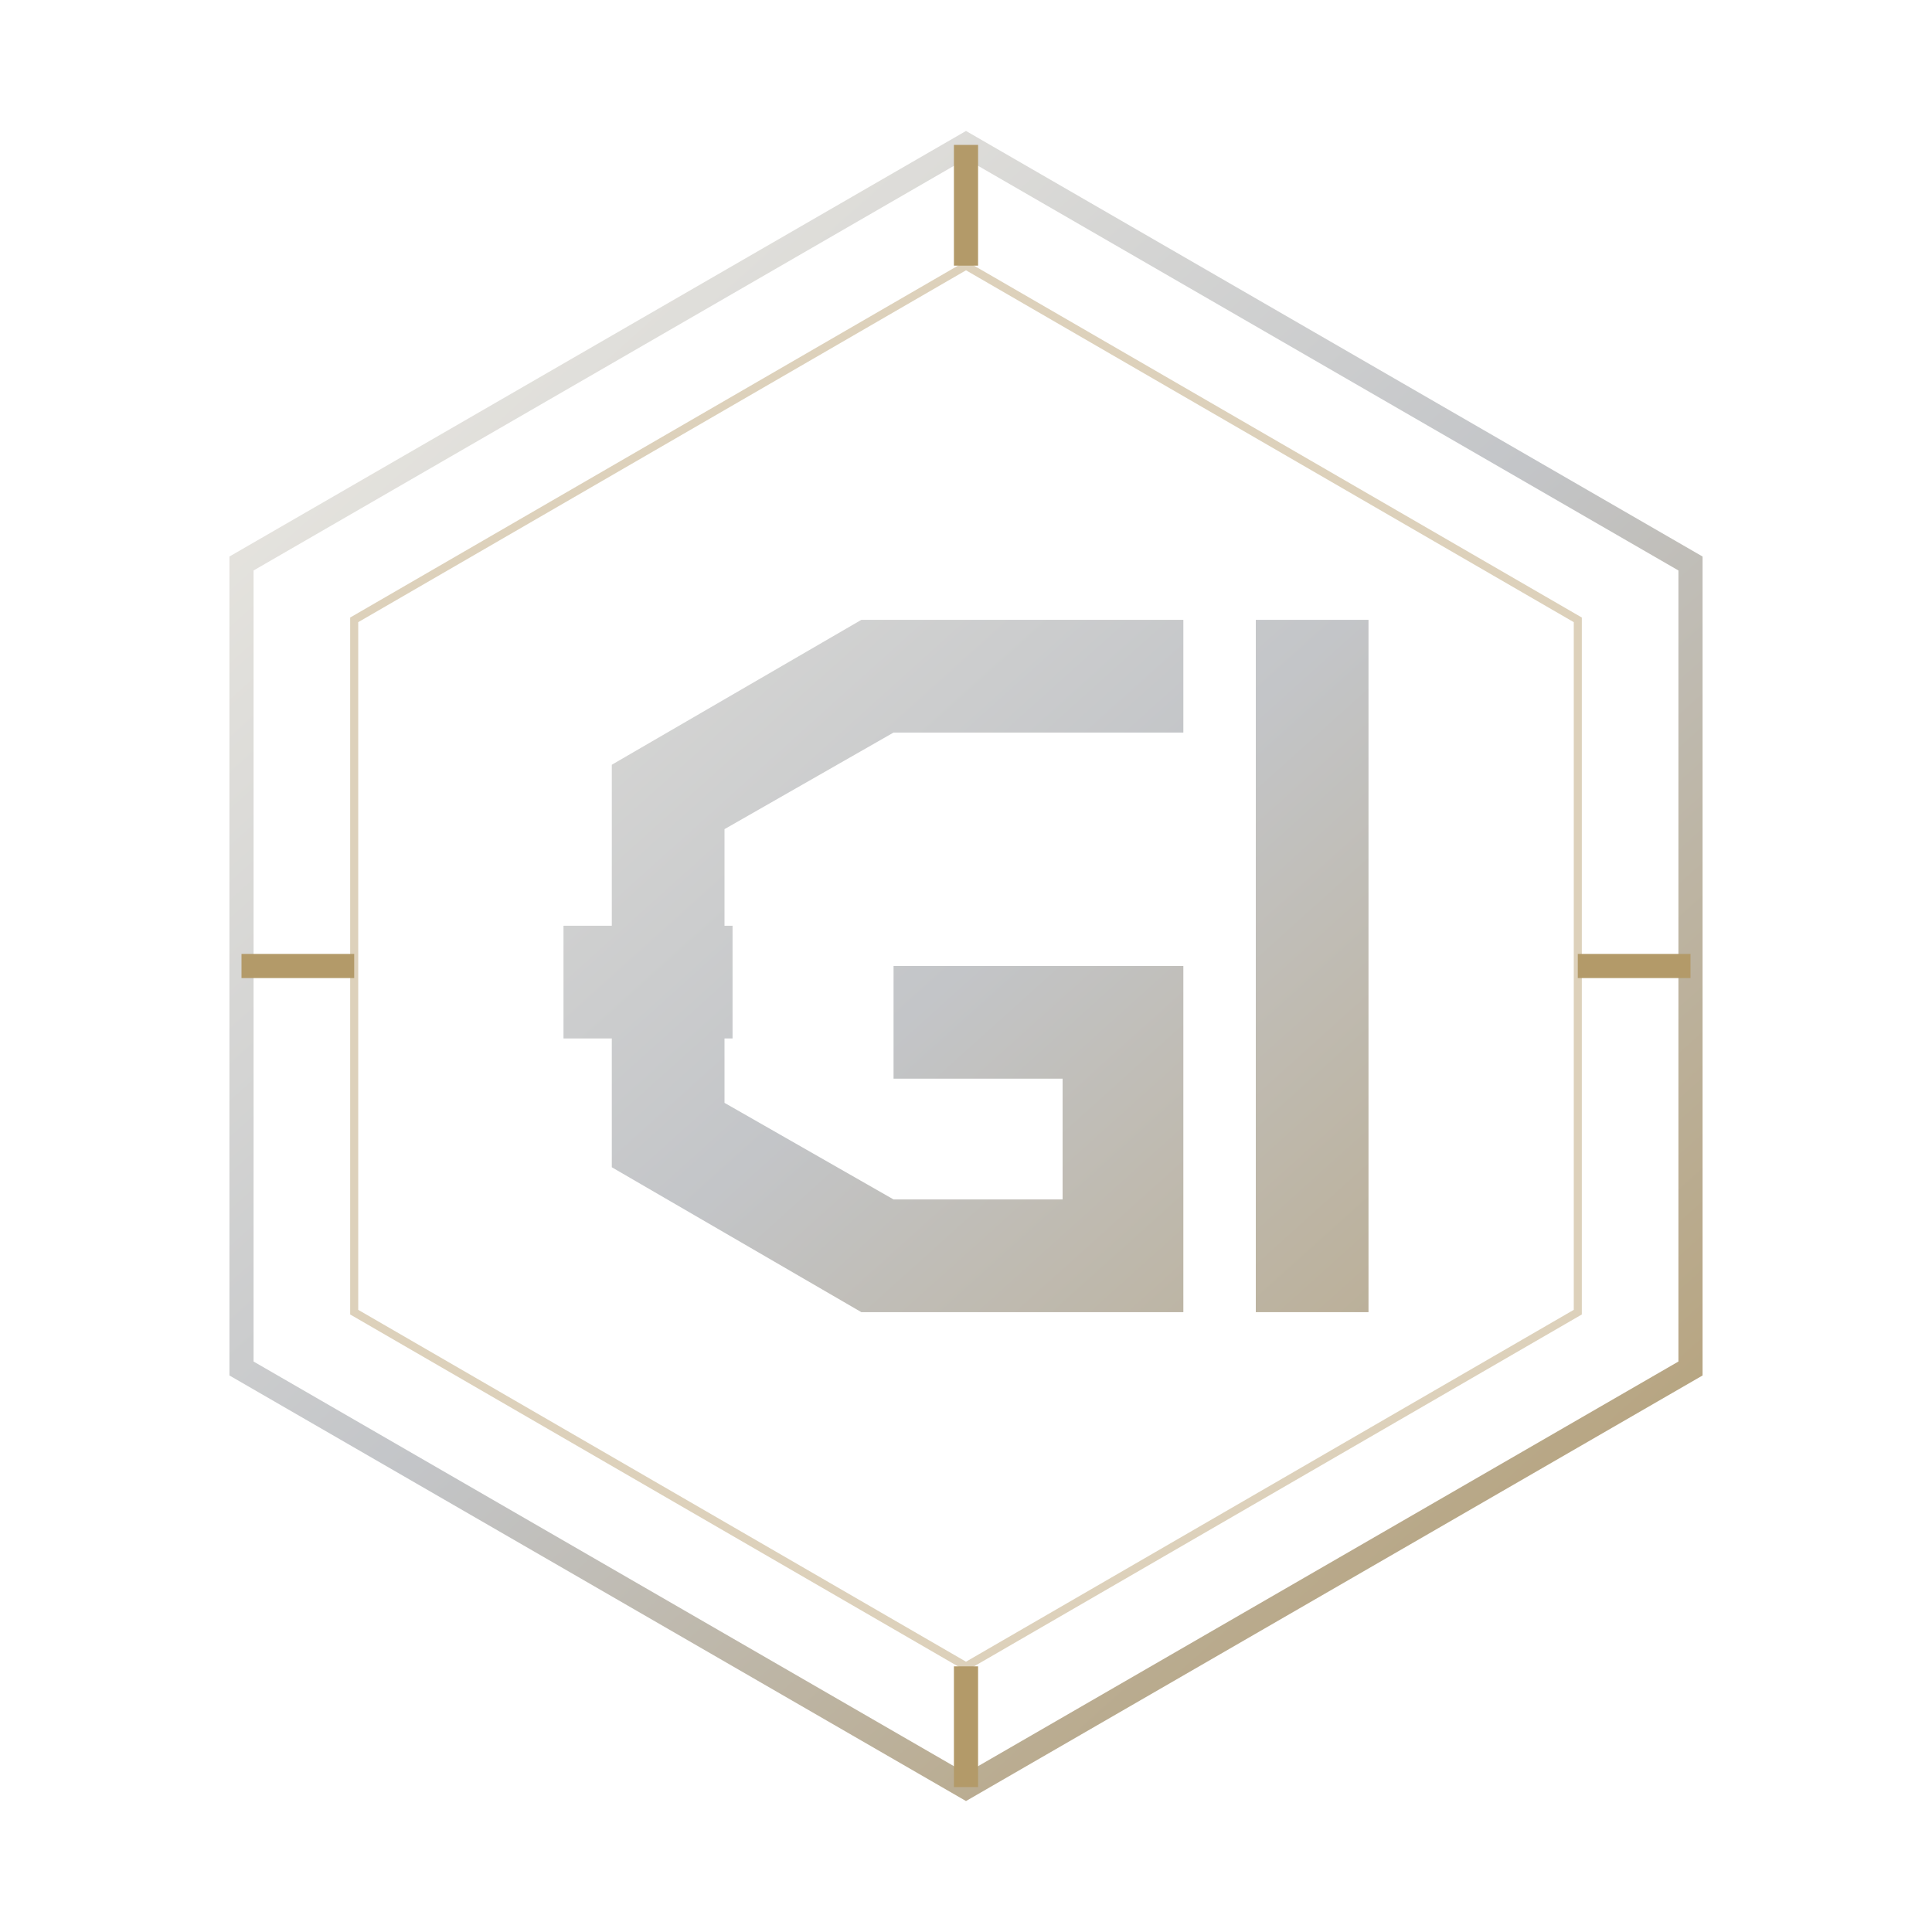
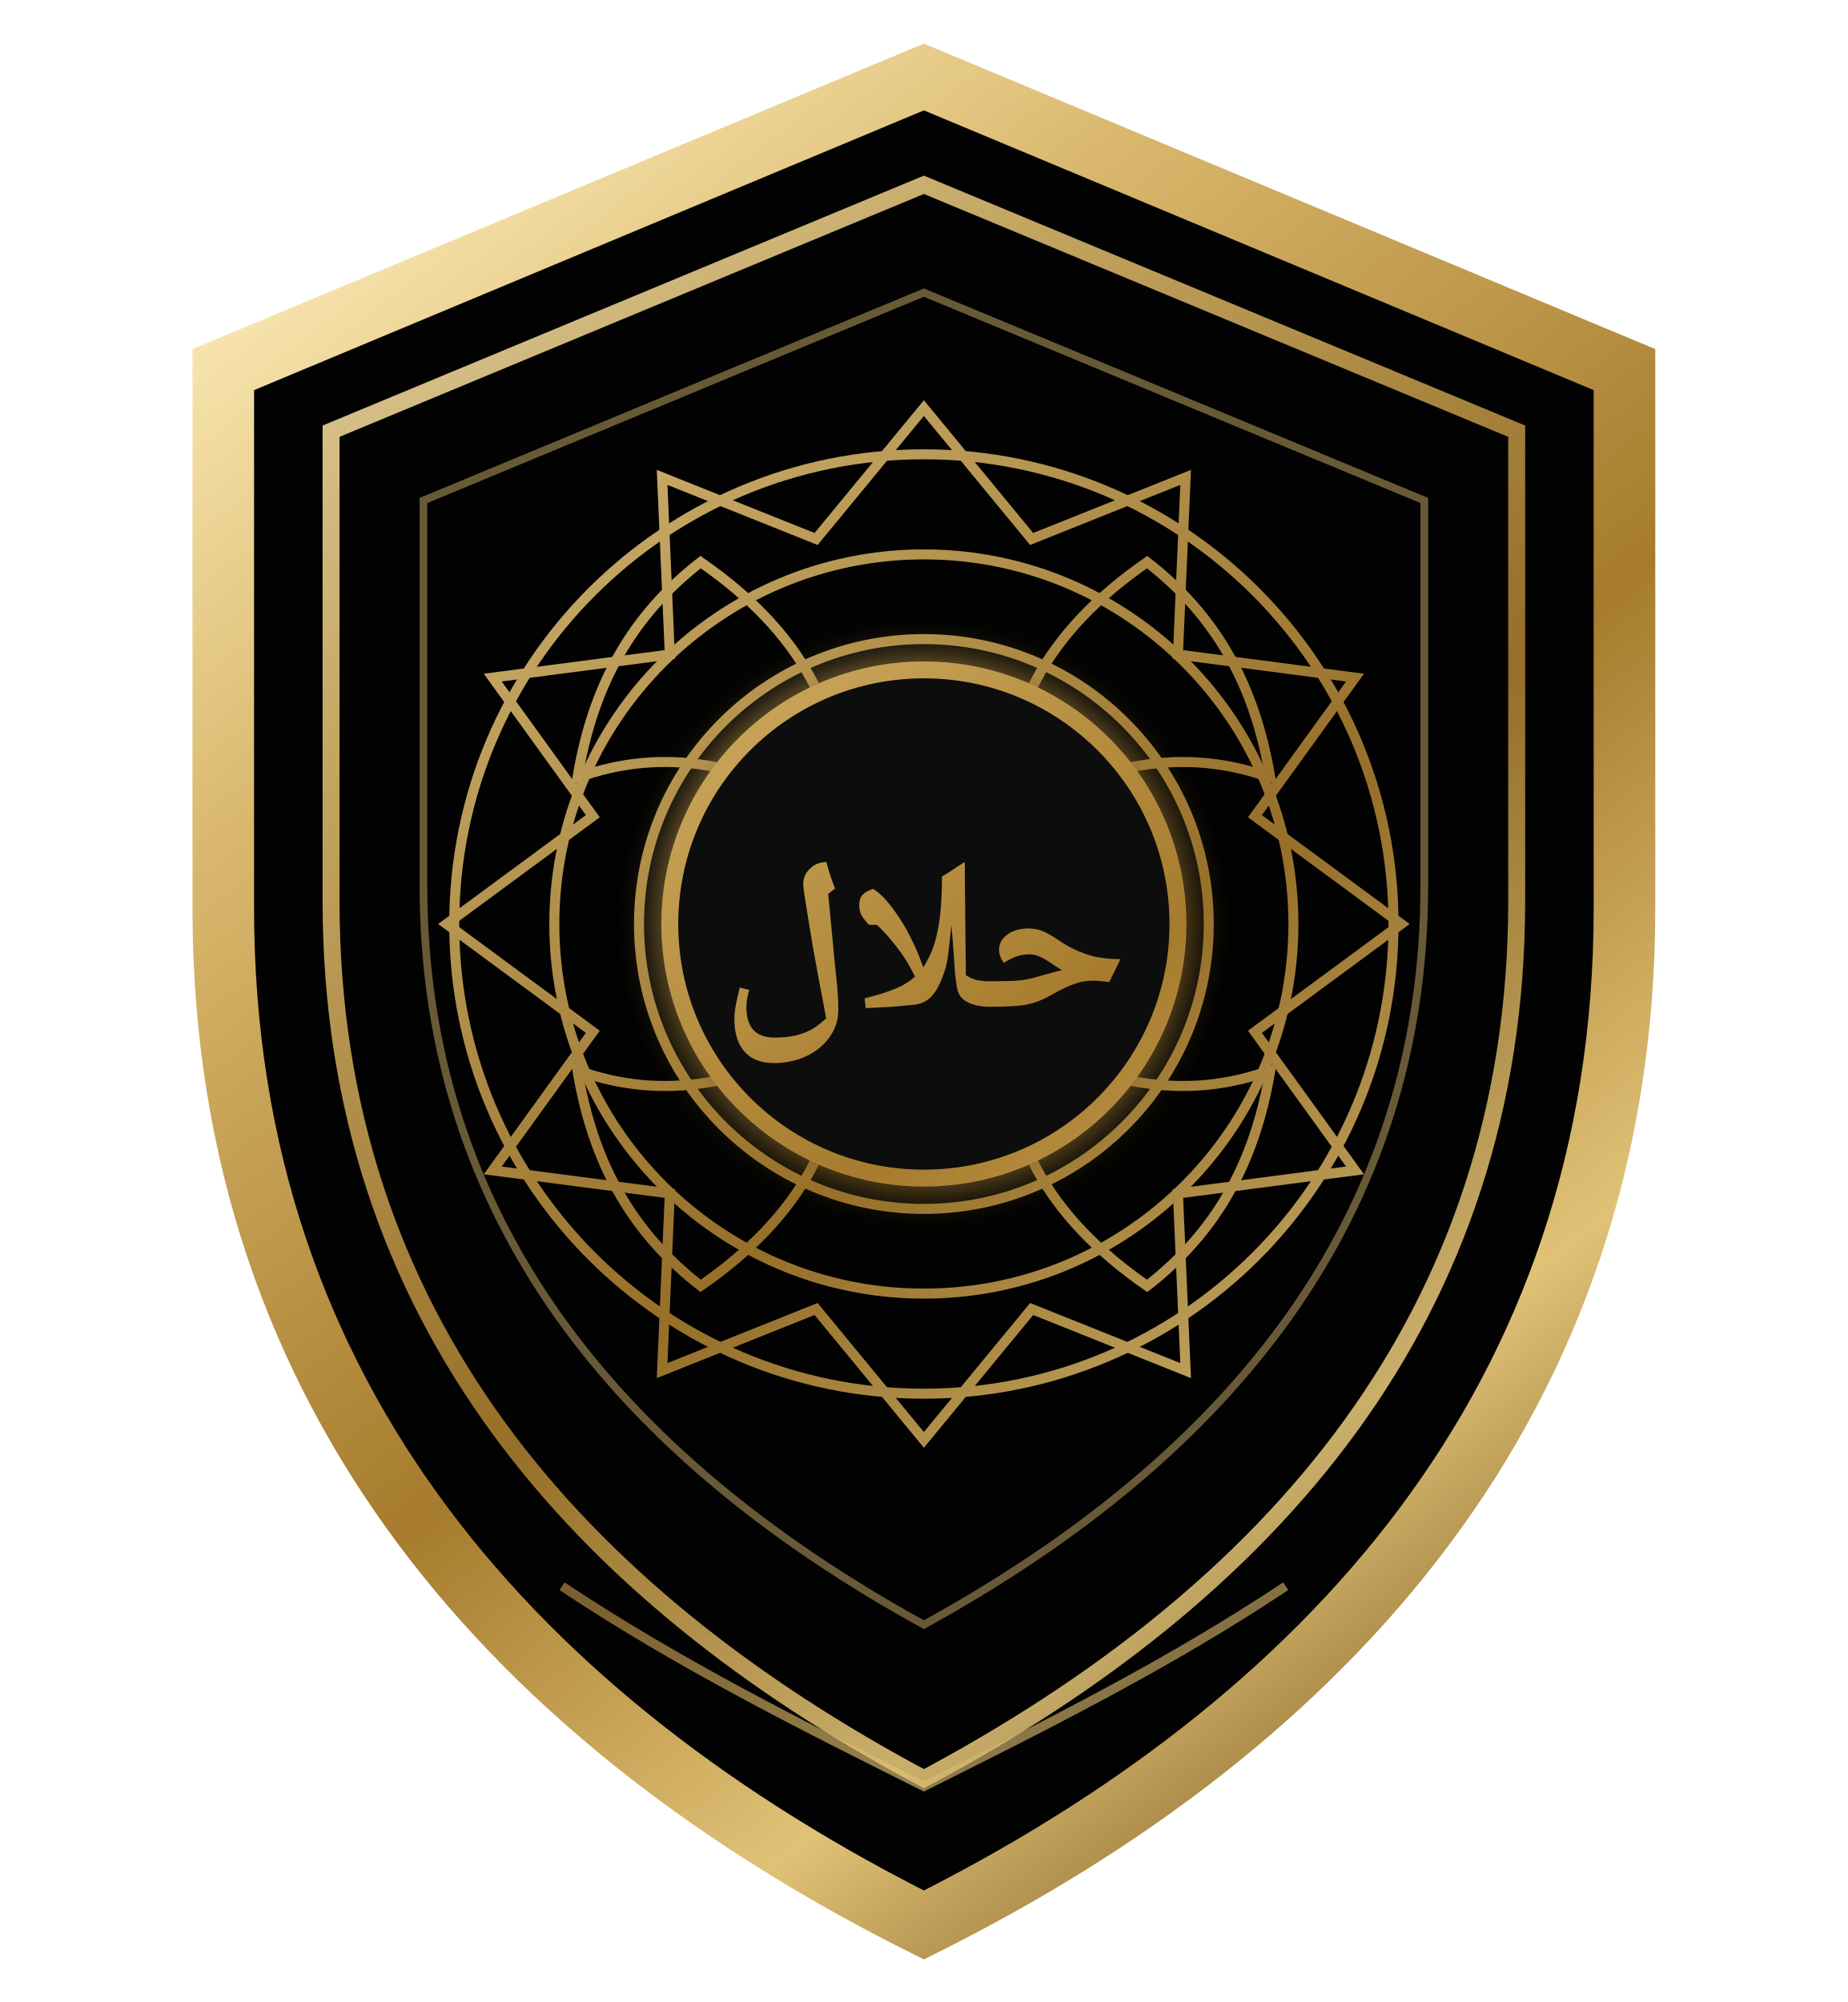
- <svg xmlns="http://www.w3.org/2000/svg" viewBox="0 0 240 240" fill="none">
+ <svg xmlns="http://www.w3.org/2000/svg" viewBox="0 0 240 260" fill="none">
  <defs>
-     <linearGradient id="platinum" x1="30" y1="20" x2="210" y2="220" gradientUnits="userSpaceOnUse">
-       <stop stop-color="#f0ede5" />
-       <stop offset=".5" stop-color="#c3c5c8" />
-       <stop offset="1" stop-color="#b39a69" />
+     <linearGradient id="gold" x1="35" y1="20" x2="205" y2="238" gradientUnits="userSpaceOnUse">
+       <stop stop-color="#FFF0BE" />
+       <stop offset=".24" stop-color="#D9B86D" />
+       <stop offset=".55" stop-color="#A67B2D" />
+       <stop offset=".78" stop-color="#E0C277" />
+       <stop offset="1" stop-color="#6F4C12" />
    </linearGradient>
+     <radialGradient id="dark" cx="0" cy="0" r="1" gradientTransform="translate(120 118) rotate(90) scale(104)">
+       <stop stop-color="#18130A" />
+       <stop offset=".7" stop-color="#090909" />
+       <stop offset="1" stop-color="#020202" />
+     </radialGradient>
+     <filter id="glow" x="-40%" y="-40%" width="180%" height="180%">
+       <feGaussianBlur stdDeviation="2.6" result="b" />
+       <feMerge>
+         <feMergeNode in="b" />
+         <feMergeNode in="SourceGraphic" />
+       </feMerge>
+     </filter>
+     <path id="petal" d="M120 61c8 8 13 16 15 25-8-4-15-5-22-2 0-8 2-16 7-23Z" />
  </defs>
-   <path d="M120 18 210 70v100l-90 52-90-52V70Z" stroke="url(#platinum)" stroke-width="3" />
-   <path d="M120 33 196 77v86l-76 44-76-44V77Z" stroke="#b39a69" opacity=".45" />
-   <path d="M147 77h-40L76 95v50l31 18h40v-43h-36v14h21v15h-21l-21-12v-34l21-12h36Z" fill="url(#platinum)" />
-   <path d="M156 77v86h14V77ZM70 115h21v14H70Z" fill="url(#platinum)" />
-   <path d="M120 18v15M120 207v15M30 120h14M196 120h14" stroke="#b39a69" stroke-width="3" />
+   <path d="M120 10 211 48v70c0 64-39 106-91 132-52-26-91-68-91-132V48L120 10Z" fill="url(#dark)" stroke="url(#gold)" stroke-width="8" />
+   <path d="M120 24 197 56v61c0 54-32 90-77 114-45-24-77-60-77-114V56L120 24Z" stroke="url(#gold)" stroke-width="2.2" opacity=".9" />
+   <path d="M120 38 185 65v50c0 43-25 74-65 96-40-22-65-53-65-96V65L120 38Z" stroke="#D8B96F" stroke-width="1" opacity=".48" />
+   <g fill="none" stroke="url(#gold)" stroke-width="1.3" opacity=".9">
+     <circle cx="120" cy="120" r="61" />
+     <circle cx="120" cy="120" r="48" />
+     <circle cx="120" cy="120" r="37" />
+     <path d="M120 53 134 70 154 62 153 85 176 88 163 106 182 120 163 134 176 152 153 155 154 178 134 170 120 187 106 170 86 178 87 155 64 152 77 134 58 120 77 106 64 88 87 85 86 62 106 70Z" />
+     <path d="M91 73c13 9 19 20 18 33-12-7-23-9-34-5 2-12 7-21 16-28ZM149 73c-13 9-19 20-18 33 12-7 23-9 34-5-2-12-7-21-16-28ZM91 167c13-9 19-20 18-33-12 7-23 9-34 5 2 12 7 21 16 28ZM149 167c-13-9-19-20-18-33 12 7 23 9 34 5-2 12-7 21-16 28Z" />
+   </g>
+   <circle cx="120" cy="120" r="33" fill="#070707" stroke="url(#gold)" stroke-width="2.2" filter="url(#glow)" />
+   <text x="120" y="131" text-anchor="middle" direction="rtl" unicode-bidi="bidi-override" fill="url(#gold)" font-family="Amiri, 'Noto Naskh Arabic', serif" font-size="28" font-weight="700">حلال</text>
+   <path d="M73 206c15 10 31 18 47 26 16-8 32-16 47-26" stroke="url(#gold)" stroke-width="1.2" opacity=".65" />
</svg>
